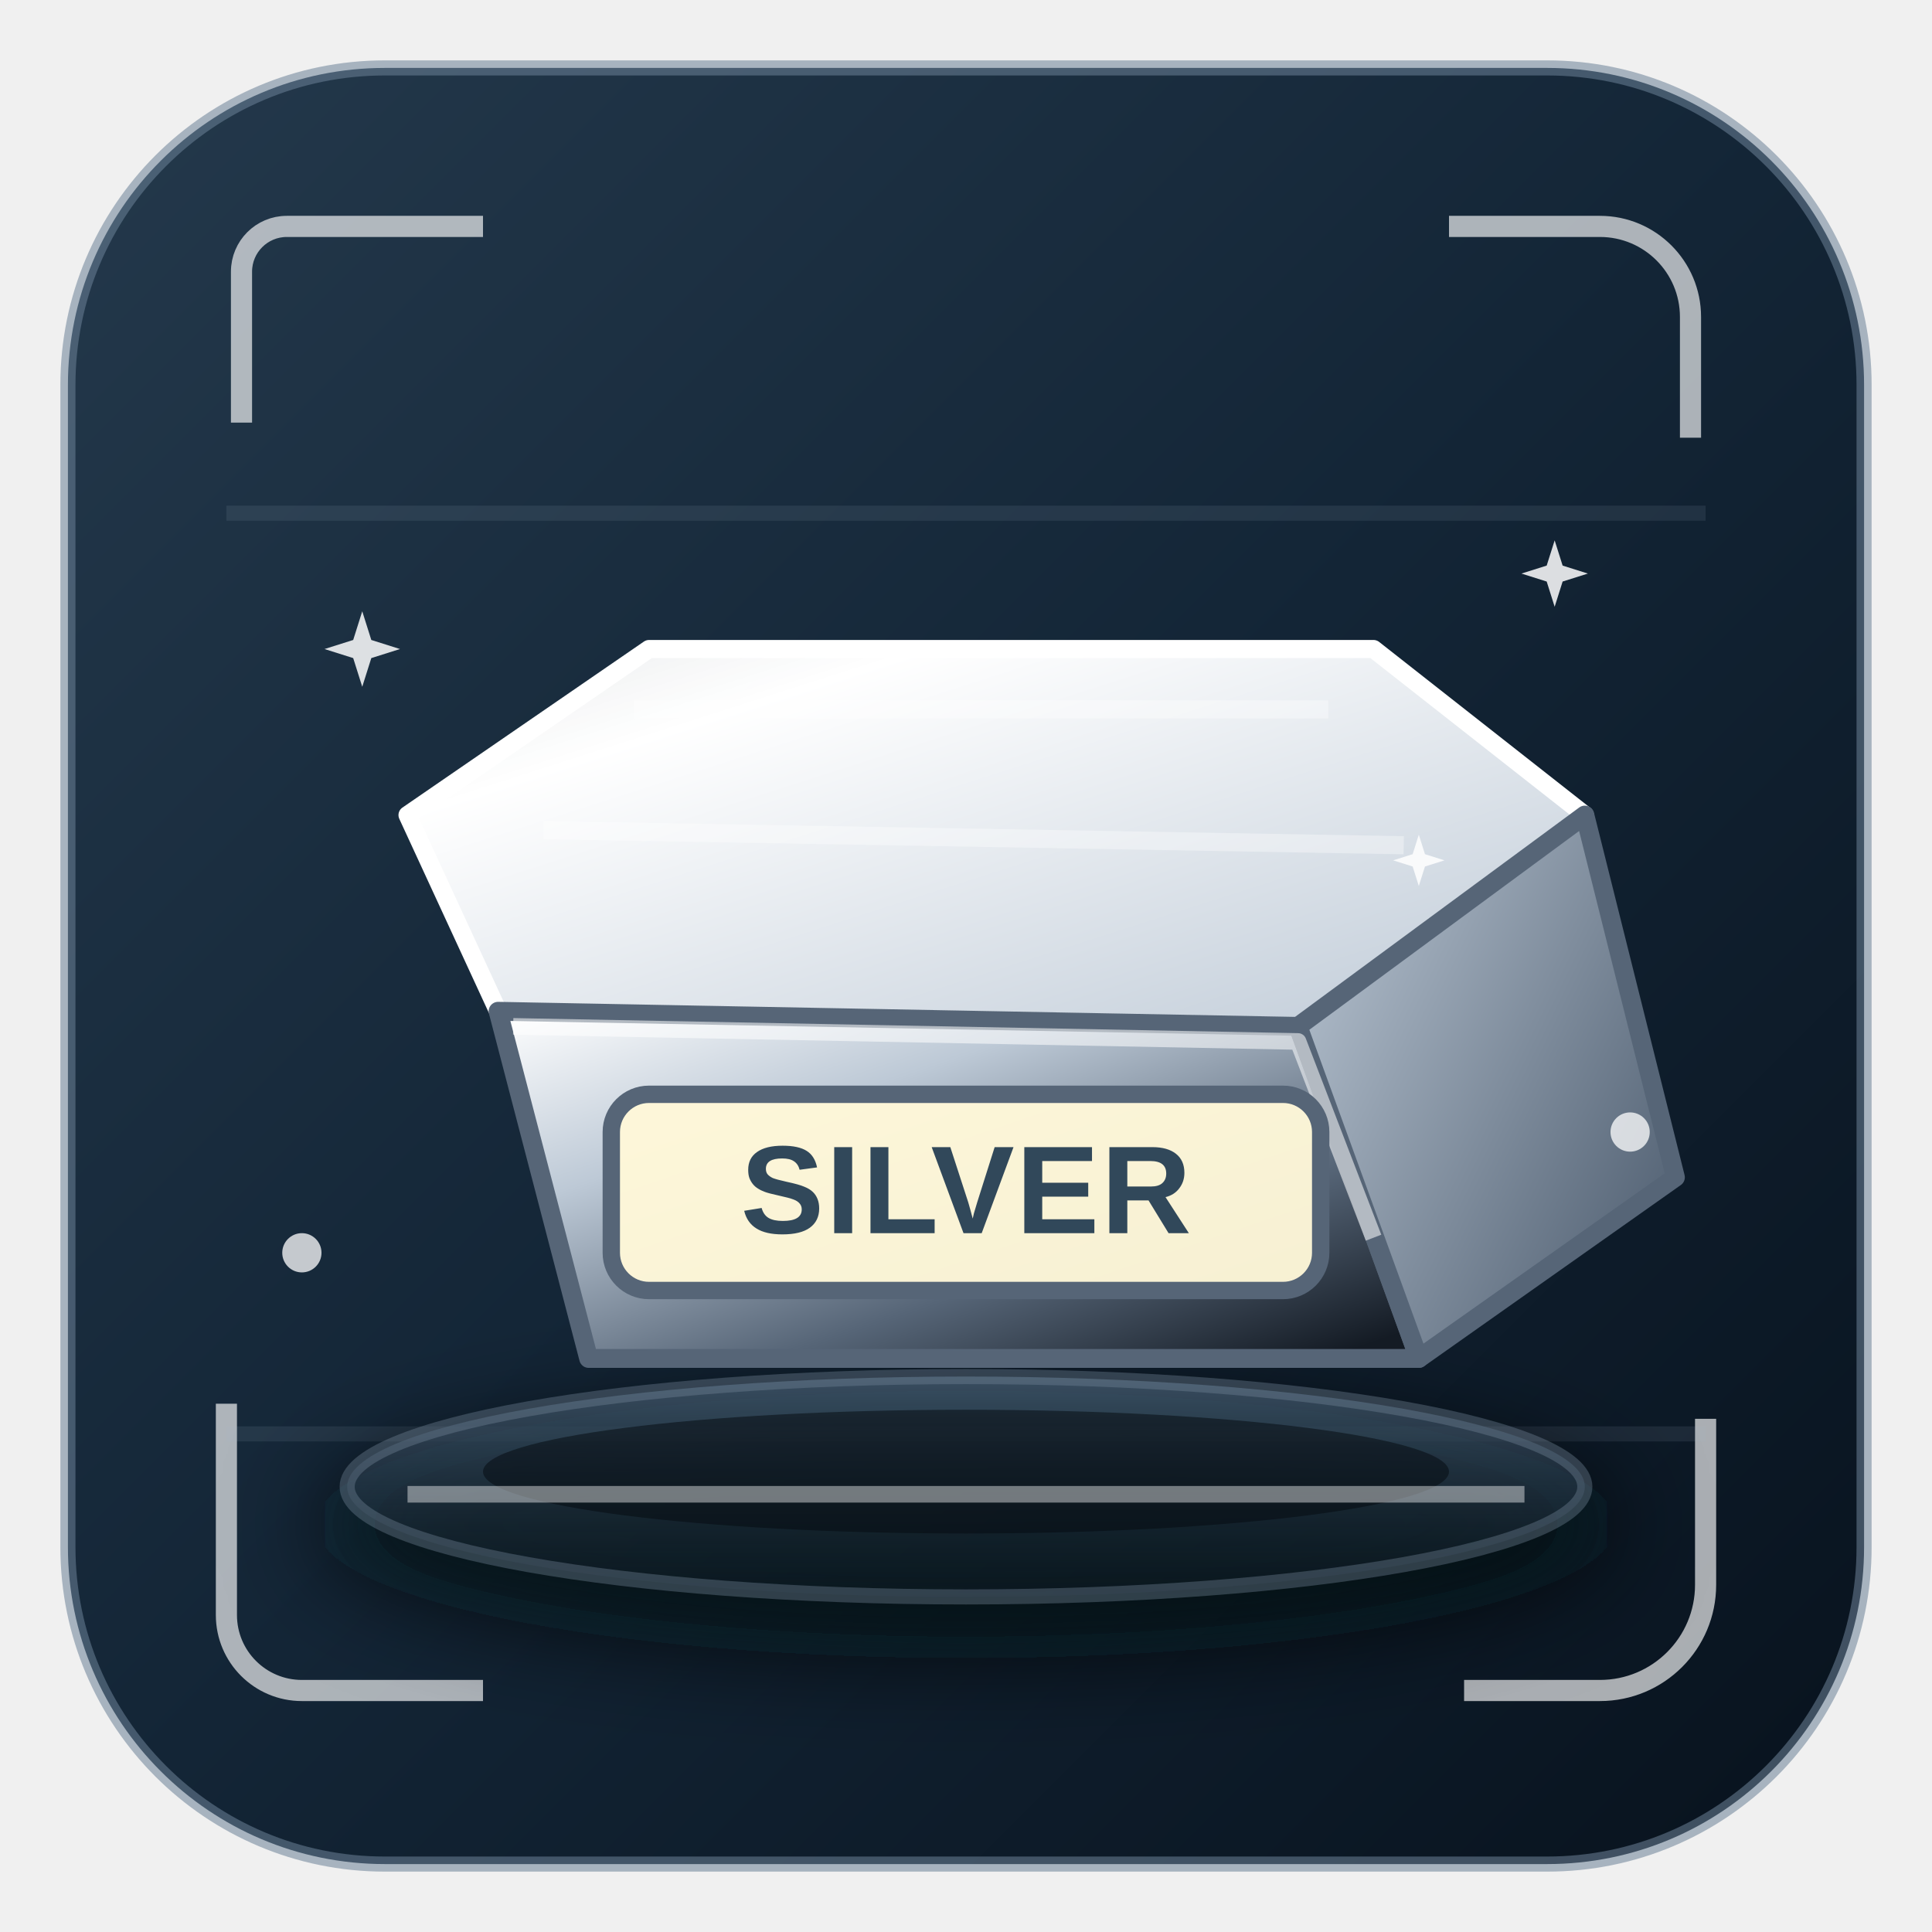
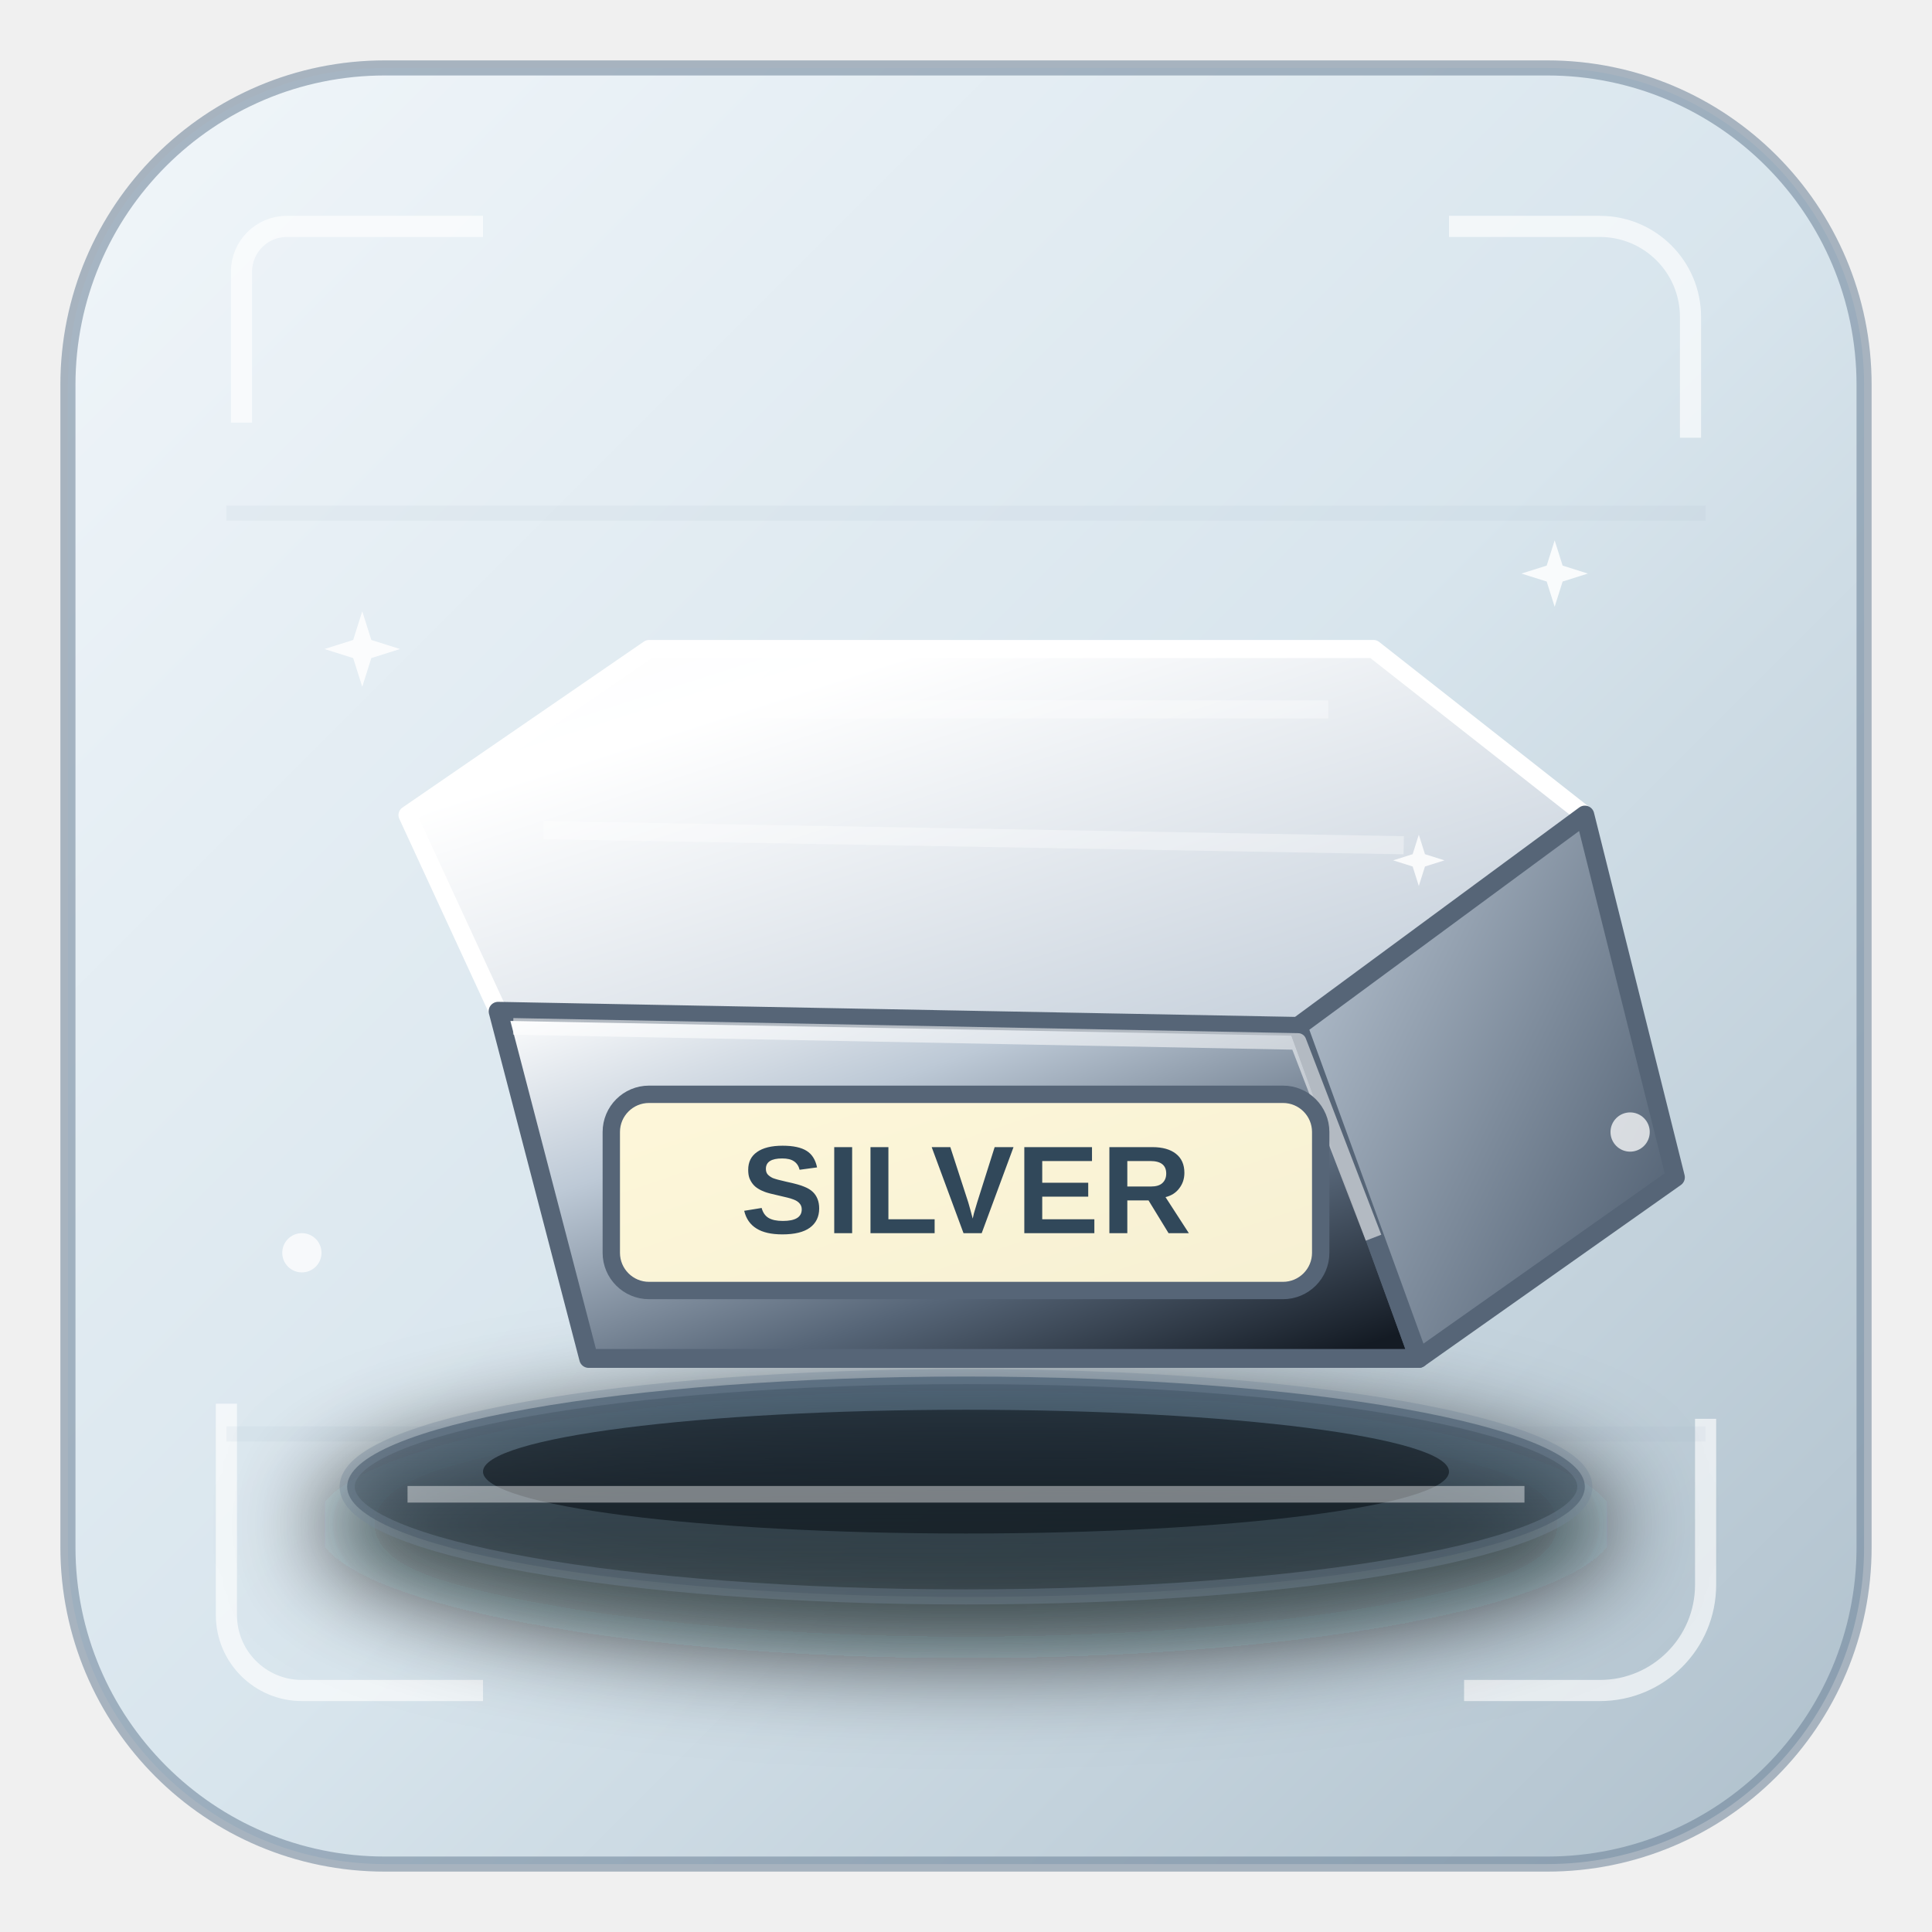
<svg xmlns="http://www.w3.org/2000/svg" width="128" height="128" viewBox="0 0 128 128" role="img" aria-labelledby="omega-silver-title omega-silver-desc" data-omega-icon-kind="resource" data-omega-icon-id="silver">
  <defs>
    <linearGradient id="omega-silver-bg" x1="0" y1="0" x2="1" y2="1">
-       <stop offset="0" stop-color="#24394c" />
-       <stop offset=".5" stop-color="#132536" />
-       <stop offset="1" stop-color="#08121d" />
+       <stop offset="0" stop-color="#f1f6fa" />
+       <stop offset=".52" stop-color="#d8e5ed" />
+       <stop offset="1" stop-color="#aebfcb" />
    </linearGradient>
    <linearGradient id="omega-silver-metal" x1="0" y1="0" x2=".9" y2="1">
      <stop offset="0" stop-color="#ffffff" />
      <stop offset=".32" stop-color="#bdc9d6" />
      <stop offset=".7" stop-color="#566577" />
      <stop offset="1" stop-color="#141b24" />
    </linearGradient>
    <linearGradient id="omega-silver-top" x1="0" y1="0" x2="1" y2="1">
      <stop offset="0" stop-color="#ffffff" stop-opacity=".9" />
      <stop offset=".22" stop-color="#ffffff" />
      <stop offset="1" stop-color="#bdc9d6" />
    </linearGradient>
    <linearGradient id="omega-silver-side" x1="0" y1="0" x2="1" y2=".7">
      <stop offset="0" stop-color="#bdc9d6" />
      <stop offset="1" stop-color="#566577" />
    </linearGradient>
    <linearGradient id="omega-silver-floor" x1="0" y1="0" x2="0" y2="1">
      <stop offset="0" stop-color="#41576b" stop-opacity=".85" />
      <stop offset="1" stop-color="#172534" stop-opacity=".25" />
    </linearGradient>
    <filter id="omega-silver-shadow" x="-40%" y="-40%" width="180%" height="200%">
      <feGaussianBlur stdDeviation="3.1" />
    </filter>
  </defs>
  <rect x="4.5" y="4.5" width="119" height="119" rx="21" fill="url(#omega-silver-bg)" stroke="#6b8297" stroke-opacity=".55" stroke-width="1" />
  <path d="M16 28V18a3 3 0 0 1 3-3h13M96 15h10a6 6 0 0 1 6 6v8M15 93v14a5 5 0 0 0 5 5h12M97 112h9a7 7 0 0 0 7-7V94" fill="none" stroke="#ffffff" stroke-opacity=".65" stroke-width="1.4" />
  <path d="M15 34H113M15 95H113" stroke="#a5bac8" stroke-opacity=".11" />
  <ellipse cx="64" cy="101" rx="43" ry="8.8" fill="#02070d" opacity=".7" filter="url(#omega-silver-shadow)" />
  <ellipse cx="64" cy="98.5" rx="41" ry="7.3" fill="url(#omega-silver-floor)" stroke="#75889a" stroke-opacity=".38" />
  <ellipse cx="64" cy="97.5" rx="32" ry="4.1" fill="#030a10" opacity=".52" />
  <g stroke-linejoin="round">
    <path d="M27 54 43 43 91 43 105 54 86 68 33 67Z" fill="url(#omega-silver-top)" stroke="#ffffff" stroke-width="1.2" />
    <path d="M33 67 86 68 94 90 39 90Z" fill="url(#omega-silver-metal)" stroke="#566577" stroke-width="1.25" />
    <path d="M86 68 105 54 111 78 94 90Z" fill="url(#omega-silver-side)" stroke="#566577" stroke-width="1.25" />
    <path d="M34 68 86 69 91 82" stroke="#ffffff" stroke-opacity=".55" stroke-width="1.1" fill="none" />
    <path d="M42 47 88 47M36 55 93 56" stroke="#ffffff" stroke-opacity=".35" stroke-width="1.2" />
    <rect x="40.5" y="72.5" width="47" height="13" rx="2.5" fill="#fff7d8" fill-opacity=".96" stroke="#566577" stroke-width="1.15" />
    <text x="64" y="81.7" font-size="8.3" font-weight="900" letter-spacing="0.1" text-anchor="middle" font-family="Arial,Helvetica,sans-serif" fill="#31485a">SILVER</text>
  </g>
  <path d="M24 40.5L24.6 42.4 26.5 43 24.6 43.6 24 45.5 23.4 43.6 21.5 43 23.4 42.4Z" fill="#ffffff" opacity=".85" />
  <path d="M103 35.8L103.528 37.472 105.2 38 103.528 38.528 103 40.2 102.472 38.528 100.8 38 102.472 37.472Z" fill="#ffffff" opacity=".85" />
  <path d="M94 55.3L94.408 56.592 95.7 57 94.408 57.408 94 58.7 93.592 57.408 92.3 57 93.592 56.592Z" fill="#fff" opacity=".85" />
  <path d="M27 99H101" stroke="#ffffff" stroke-opacity=".42" stroke-width="1.1" />
  <circle cx="20" cy="83" r="1.3" fill="#ffffff" opacity=".75" />
  <circle cx="108" cy="75" r="1.3" fill="#ffffff" opacity=".75" />
</svg>
